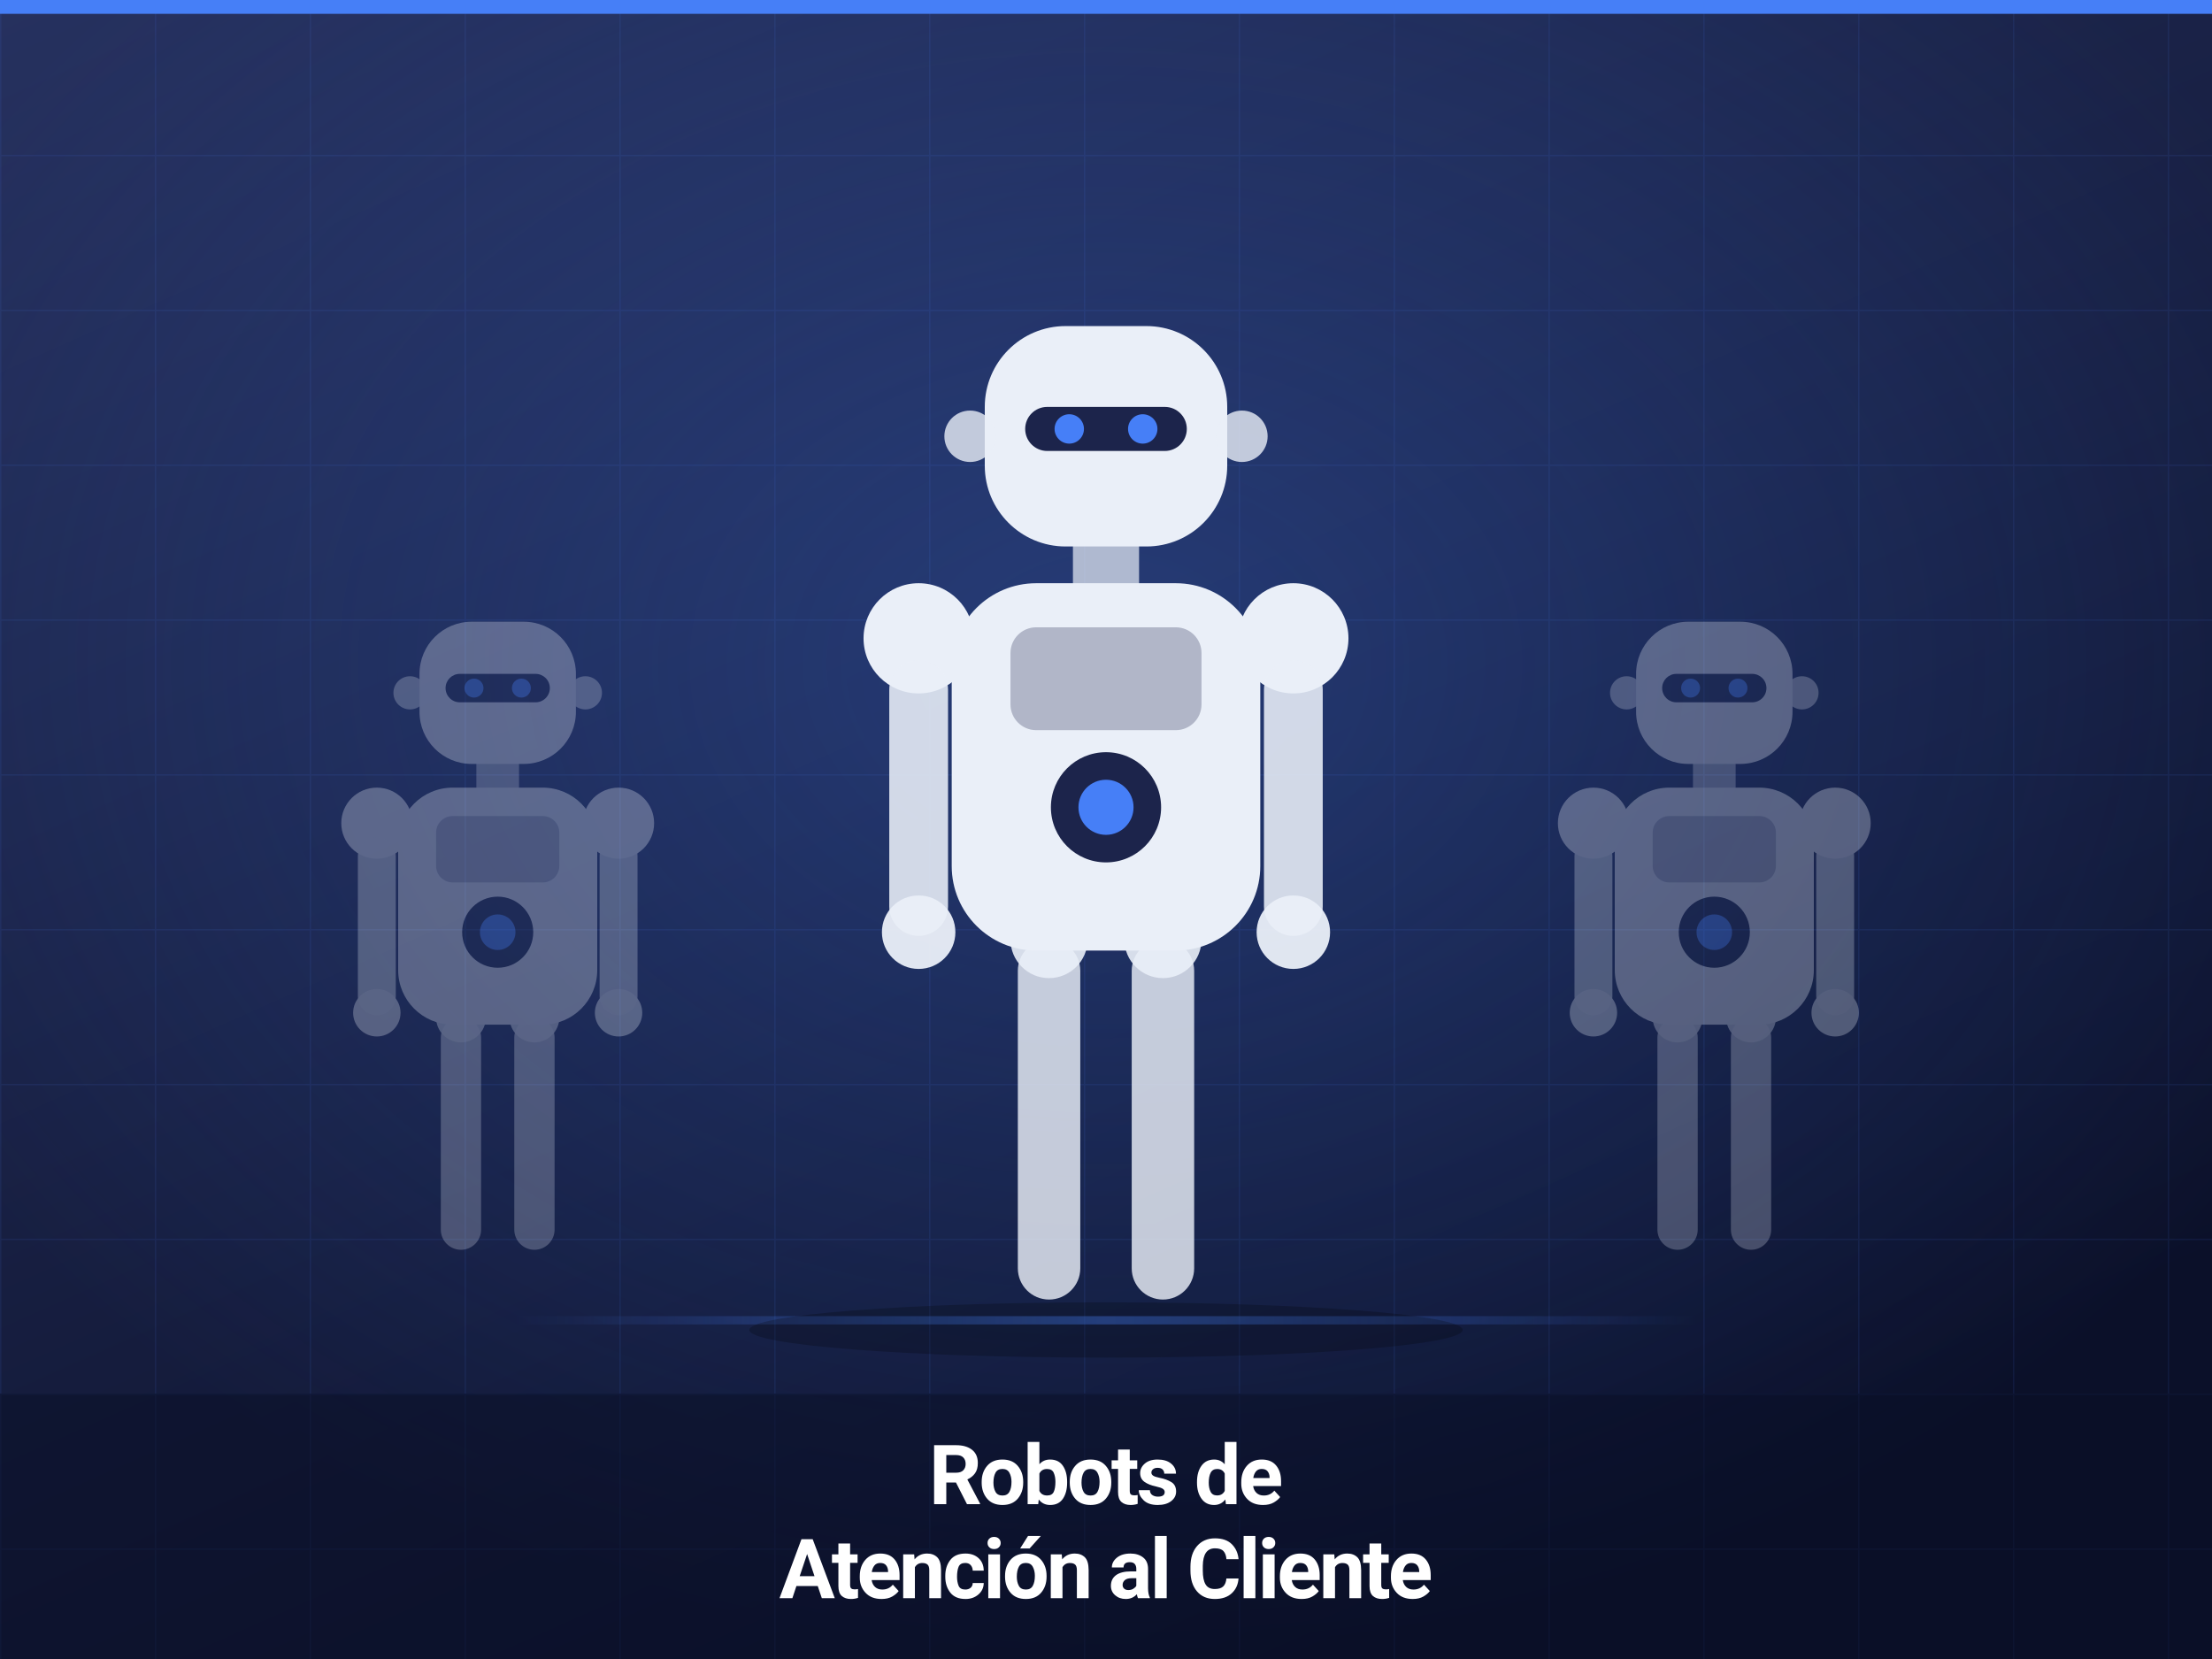
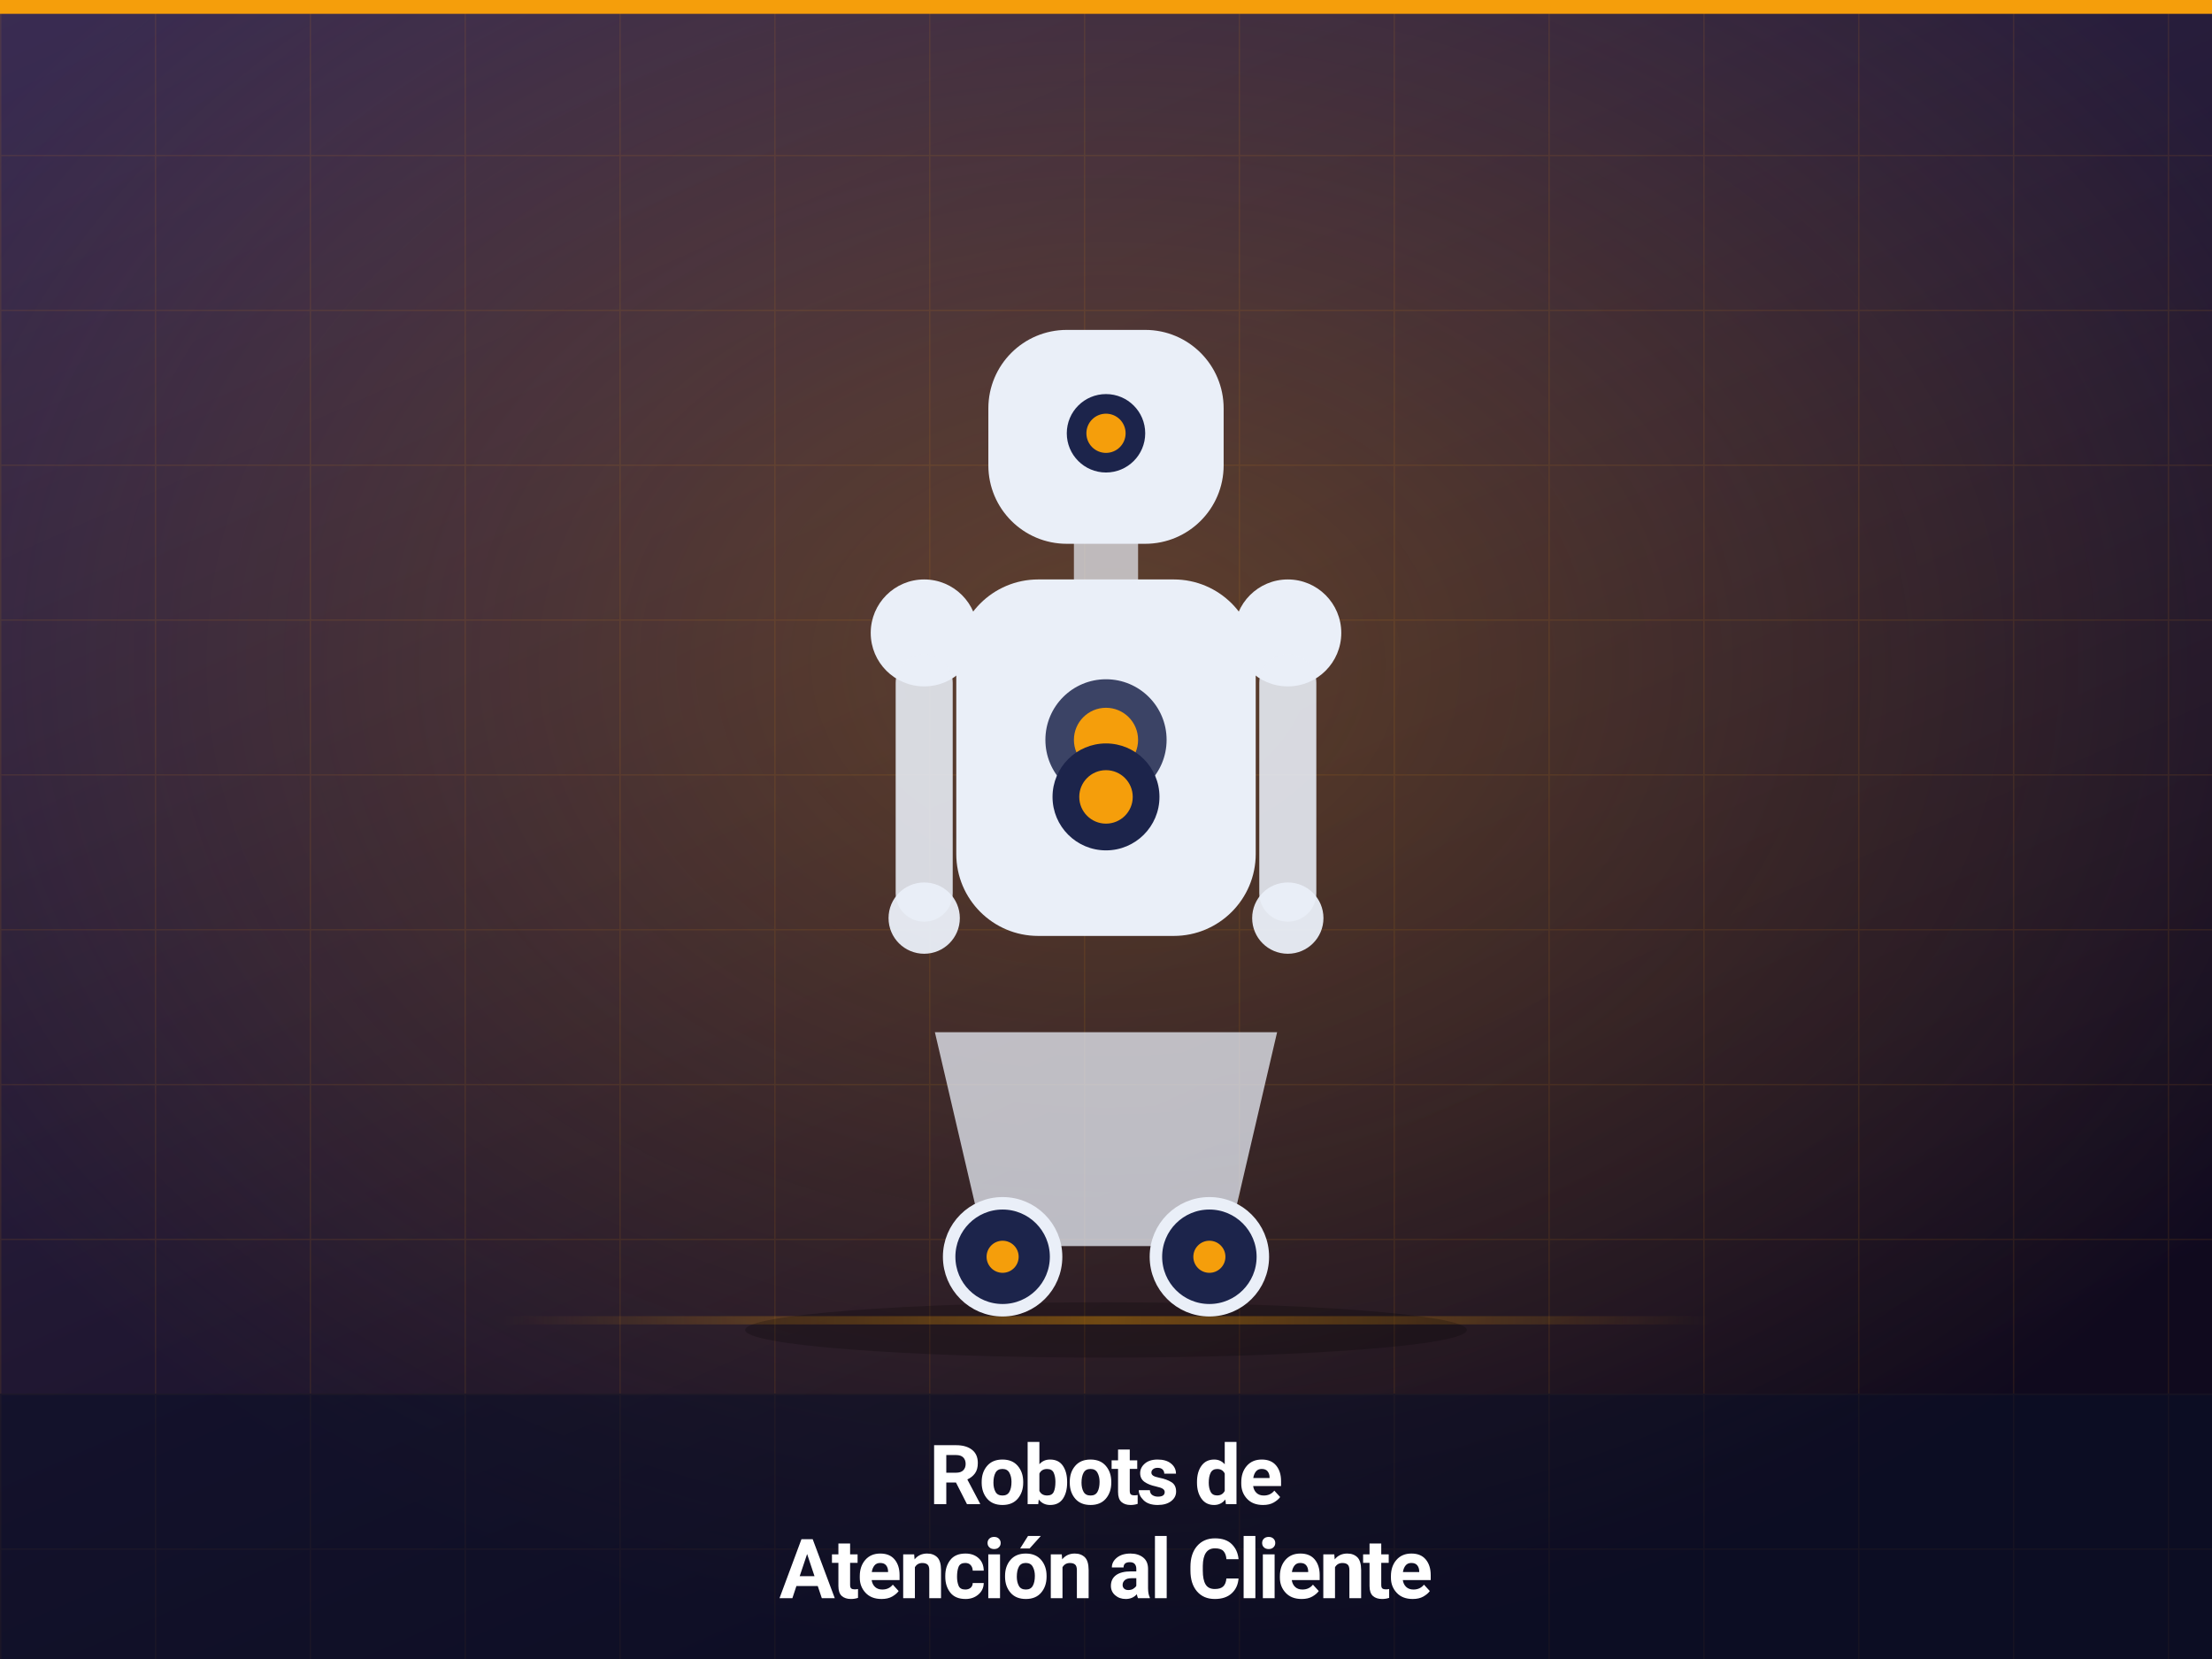
<svg xmlns="http://www.w3.org/2000/svg" viewBox="0 0 800 600" width="800" height="600">
  <defs>
    <linearGradient id="f" x1="0" y1="0" x2=".6" y2="1">
-       <stop offset="0" stop-color="#26315f" />
-       <stop offset="1" stop-color="#0b1029" />
+       <stop offset="0" stop-color="#3a2c52" />
+       <stop offset="1" stop-color="#100a1e" />
    </linearGradient>
    <radialGradient id="halo" cx="50%" cy="40%" r="60%">
-       <stop offset="0" stop-color="#467ff7" stop-opacity=".28" />
-       <stop offset="1" stop-color="#467ff7" stop-opacity="0" />
+       <stop offset="0" stop-color="#f59e0b" stop-opacity=".28" />
+       <stop offset="1" stop-color="#f59e0b" stop-opacity="0" />
    </radialGradient>
    <pattern id="rej" width="56" height="56" patternUnits="userSpaceOnUse">
-       <path d="M56 0H0V56" fill="none" stroke="#467ff7" stroke-opacity=".10" />
+       <path d="M56 0H0V56" fill="none" stroke="#f59e0b" stroke-opacity=".10" />
    </pattern>
    <linearGradient id="suelo" x1="0" y1="0" x2="1" y2="0">
-       <stop offset="0" stop-color="#467ff7" stop-opacity="0" />
-       <stop offset=".5" stop-color="#467ff7" stop-opacity=".5" />
-       <stop offset="1" stop-color="#467ff7" stop-opacity="0" />
+       <stop offset="0" stop-color="#f59e0b" stop-opacity="0" />
+       <stop offset=".5" stop-color="#f59e0b" stop-opacity=".5" />
+       <stop offset="1" stop-color="#f59e0b" stop-opacity="0" />
    </linearGradient>
  </defs>
  <rect width="800" height="600" fill="url(#f)" />
  <rect width="800" height="600" fill="url(#rej)" />
  <rect width="800" height="600" fill="url(#halo)" />
-   <rect x="0" y="0" width="800" height="5" fill="#467ff7" />
-   <g opacity="0.3">
-     <rect x="159.429" y="368.0" width="14.571" height="84.0" rx="7.286" fill="#eaeff8" opacity=".82" />
-     <circle cx="166.714" cy="368.0" r="9.0" fill="#eaeff8" opacity=".9" />
-     <rect x="186.0" y="368.0" width="14.571" height="84.0" rx="7.286" fill="#eaeff8" opacity=".82" />
-     <circle cx="193.286" cy="368.0" r="9.0" fill="#eaeff8" opacity=".9" />
-     <rect x="144.0" y="284.857" width="72.0" height="85.714" rx="19.714" fill="#eaeff8" />
-     <rect x="157.714" y="295.143" width="44.571" height="24.0" rx="6.0" fill="#1c244b" opacity=".28" />
-     <circle cx="180" cy="337.143" r="12.857" fill="#1c244b" />
-     <circle cx="180" cy="337.143" r="6.429" fill="#467ff7" />
-     <circle cx="136.286" cy="297.714" r="12.857" fill="#eaeff8" />
-     <rect x="129.429" y="302.857" width="13.714" height="64.286" rx="6.857" fill="#eaeff8" opacity=".88" />
-     <circle cx="136.286" cy="366.286" r="8.571" fill="#eaeff8" opacity=".95" />
-     <circle cx="223.714" cy="297.714" r="12.857" fill="#eaeff8" />
-     <rect x="216.857" y="302.857" width="13.714" height="64.286" rx="6.857" fill="#eaeff8" opacity=".88" />
-     <circle cx="223.714" cy="366.286" r="8.571" fill="#eaeff8" opacity=".95" />
-     <rect x="172.286" y="274.571" width="15.429" height="12.0" fill="#eaeff8" opacity=".7" />
-     <rect x="151.714" y="224.857" width="56.571" height="51.429" rx="18.857" fill="#eaeff8" />
-     <rect x="161.143" y="243.714" width="37.714" height="10.286" rx="5.143" fill="#1c244b" />
-     <circle cx="171.429" cy="248.857" r="3.429" fill="#467ff7" />
-     <circle cx="188.571" cy="248.857" r="3.429" fill="#467ff7" />
-     <circle cx="148.286" cy="250.571" r="6.0" fill="#eaeff8" opacity=".8" />
-     <circle cx="211.714" cy="250.571" r="6.0" fill="#eaeff8" opacity=".8" />
-   </g>
-   <g opacity="0.3">
-     <rect x="599.429" y="368.0" width="14.571" height="84.0" rx="7.286" fill="#eaeff8" opacity=".82" />
-     <circle cx="606.714" cy="368.0" r="9.0" fill="#eaeff8" opacity=".9" />
-     <rect x="626.0" y="368.0" width="14.571" height="84.0" rx="7.286" fill="#eaeff8" opacity=".82" />
-     <circle cx="633.286" cy="368.0" r="9.0" fill="#eaeff8" opacity=".9" />
-     <rect x="584.0" y="284.857" width="72.0" height="85.714" rx="19.714" fill="#eaeff8" />
-     <rect x="597.714" y="295.143" width="44.571" height="24.0" rx="6.0" fill="#1c244b" opacity=".28" />
-     <circle cx="620" cy="337.143" r="12.857" fill="#1c244b" />
-     <circle cx="620" cy="337.143" r="6.429" fill="#467ff7" />
-     <circle cx="576.286" cy="297.714" r="12.857" fill="#eaeff8" />
-     <rect x="569.429" y="302.857" width="13.714" height="64.286" rx="6.857" fill="#eaeff8" opacity=".88" />
-     <circle cx="576.286" cy="366.286" r="8.571" fill="#eaeff8" opacity=".95" />
-     <circle cx="663.714" cy="297.714" r="12.857" fill="#eaeff8" />
-     <rect x="656.857" y="302.857" width="13.714" height="64.286" rx="6.857" fill="#eaeff8" opacity=".88" />
-     <circle cx="663.714" cy="366.286" r="8.571" fill="#eaeff8" opacity=".95" />
-     <rect x="612.286" y="274.571" width="15.429" height="12.0" fill="#eaeff8" opacity=".7" />
-     <rect x="591.714" y="224.857" width="56.571" height="51.429" rx="18.857" fill="#eaeff8" />
-     <rect x="601.143" y="243.714" width="37.714" height="10.286" rx="5.143" fill="#1c244b" />
-     <circle cx="611.429" cy="248.857" r="3.429" fill="#467ff7" />
-     <circle cx="628.571" cy="248.857" r="3.429" fill="#467ff7" />
-     <circle cx="588.286" cy="250.571" r="6.0" fill="#eaeff8" opacity=".8" />
-     <circle cx="651.714" cy="250.571" r="6.0" fill="#eaeff8" opacity=".8" />
-   </g>
-   <rect x="185.0" y="476" width="430" height="3" fill="url(#suelo)" />
-   <ellipse cx="400" cy="481" rx="129.0" ry="10" fill="#000" opacity=".22" />
+   <rect x="0" y="0" width="800" height="5" fill="#f59e0b" />
+   <rect x="182.5" y="476" width="435" height="3" fill="url(#suelo)" />
+   <ellipse cx="400" cy="481" rx="130.5" ry="10" fill="#000" opacity=".22" />
  <g opacity="1.0">
-     <rect x="368.114" y="339.8" width="22.586" height="130.2" rx="11.293" fill="#eaeff8" opacity=".82" />
-     <circle cx="379.407" cy="339.8" r="13.95" fill="#eaeff8" opacity=".9" />
-     <rect x="409.3" y="339.8" width="22.586" height="130.2" rx="11.293" fill="#eaeff8" opacity=".82" />
-     <circle cx="420.593" cy="339.8" r="13.95" fill="#eaeff8" opacity=".9" />
-     <rect x="344.2" y="210.929" width="111.6" height="132.857" rx="30.557" fill="#eaeff8" />
-     <rect x="365.457" y="226.871" width="69.086" height="37.2" rx="9.3" fill="#1c244b" opacity=".28" />
-     <circle cx="400" cy="291.971" r="19.929" fill="#1c244b" />
-     <circle cx="400" cy="291.971" r="9.964" fill="#467ff7" />
-     <circle cx="332.243" cy="230.857" r="19.929" fill="#eaeff8" />
-     <rect x="321.614" y="238.829" width="21.257" height="99.643" rx="10.629" fill="#eaeff8" opacity=".88" />
-     <circle cx="332.243" cy="337.143" r="13.286" fill="#eaeff8" opacity=".95" />
-     <circle cx="467.757" cy="230.857" r="19.929" fill="#eaeff8" />
-     <rect x="457.129" y="238.829" width="21.257" height="99.643" rx="10.629" fill="#eaeff8" opacity=".88" />
-     <circle cx="467.757" cy="337.143" r="13.286" fill="#eaeff8" opacity=".95" />
-     <rect x="388.043" y="194.986" width="23.914" height="18.6" fill="#eaeff8" opacity=".7" />
-     <rect x="356.157" y="117.929" width="87.686" height="79.714" rx="29.229" fill="#eaeff8" />
-     <rect x="370.771" y="147.157" width="58.457" height="15.943" rx="7.971" fill="#1c244b" />
-     <circle cx="386.714" cy="155.129" r="5.314" fill="#467ff7" />
-     <circle cx="413.286" cy="155.129" r="5.314" fill="#467ff7" />
-     <circle cx="350.843" cy="157.786" r="9.3" fill="#eaeff8" opacity=".8" />
-     <circle cx="449.157" cy="157.786" r="9.3" fill="#eaeff8" opacity=".8" />
+     <path d="M338.114 373.304 h123.771 l-18.05 77.357 h-87.671 z" fill="#eaeff8" opacity=".75" />
+     <circle cx="362.611" cy="454.529" r="19.339" fill="#1c244b" stroke="#eaeff8" stroke-width="4.513" />
+     <circle cx="362.611" cy="454.529" r="5.802" fill="#f59e0b" />
+     <circle cx="437.389" cy="454.529" r="19.339" fill="#1c244b" stroke="#eaeff8" stroke-width="4.513" />
+     <circle cx="437.389" cy="454.529" r="5.802" fill="#f59e0b" />
+     <rect x="345.85" y="209.564" width="108.3" height="128.929" rx="29.654" fill="#eaeff8" />
+     <circle cx="400" cy="267.582" r="21.918" fill="#1c244b" opacity=".85" />
+     <circle cx="400" cy="267.582" r="11.604" fill="#f59e0b" />
+     <circle cx="400" cy="288.211" r="19.339" fill="#1c244b" />
+     <circle cx="400" cy="288.211" r="9.67" fill="#f59e0b" />
+     <circle cx="334.246" cy="228.904" r="19.339" fill="#eaeff8" />
+     <rect x="323.932" y="236.639" width="20.629" height="96.696" rx="10.314" fill="#eaeff8" opacity=".88" />
+     <circle cx="334.246" cy="332.046" r="12.893" fill="#eaeff8" opacity=".95" />
+     <circle cx="465.754" cy="228.904" r="19.339" fill="#eaeff8" />
+     <rect x="455.439" y="236.639" width="20.629" height="96.696" rx="10.314" fill="#eaeff8" opacity=".88" />
+     <circle cx="465.754" cy="332.046" r="12.893" fill="#eaeff8" opacity=".95" />
+     <rect x="388.396" y="194.093" width="23.207" height="18.05" fill="#eaeff8" opacity=".7" />
+     <rect x="357.454" y="119.314" width="85.093" height="77.357" rx="28.364" fill="#eaeff8" />
+     <circle cx="400" cy="156.704" r="14.182" fill="#1c244b" />
+     <circle cx="400" cy="156.704" r="7.091" fill="#f59e0b" />
  </g>
  <rect x="0" y="504" width="800" height="96" fill="#0a0f26" opacity=".55" />
  <text x="400.0" y="544" text-anchor="middle" font-family="system-ui,-apple-system,Segoe UI,Roboto,Helvetica,Arial,sans-serif" font-size="30" font-weight="700" fill="#ffffff" letter-spacing="-1">Robots de</text>
  <text x="400.0" y="578" text-anchor="middle" font-family="system-ui,-apple-system,Segoe UI,Roboto,Helvetica,Arial,sans-serif" font-size="30" font-weight="700" fill="#ffffff" letter-spacing="-1">Atención al Cliente</text>
</svg>
